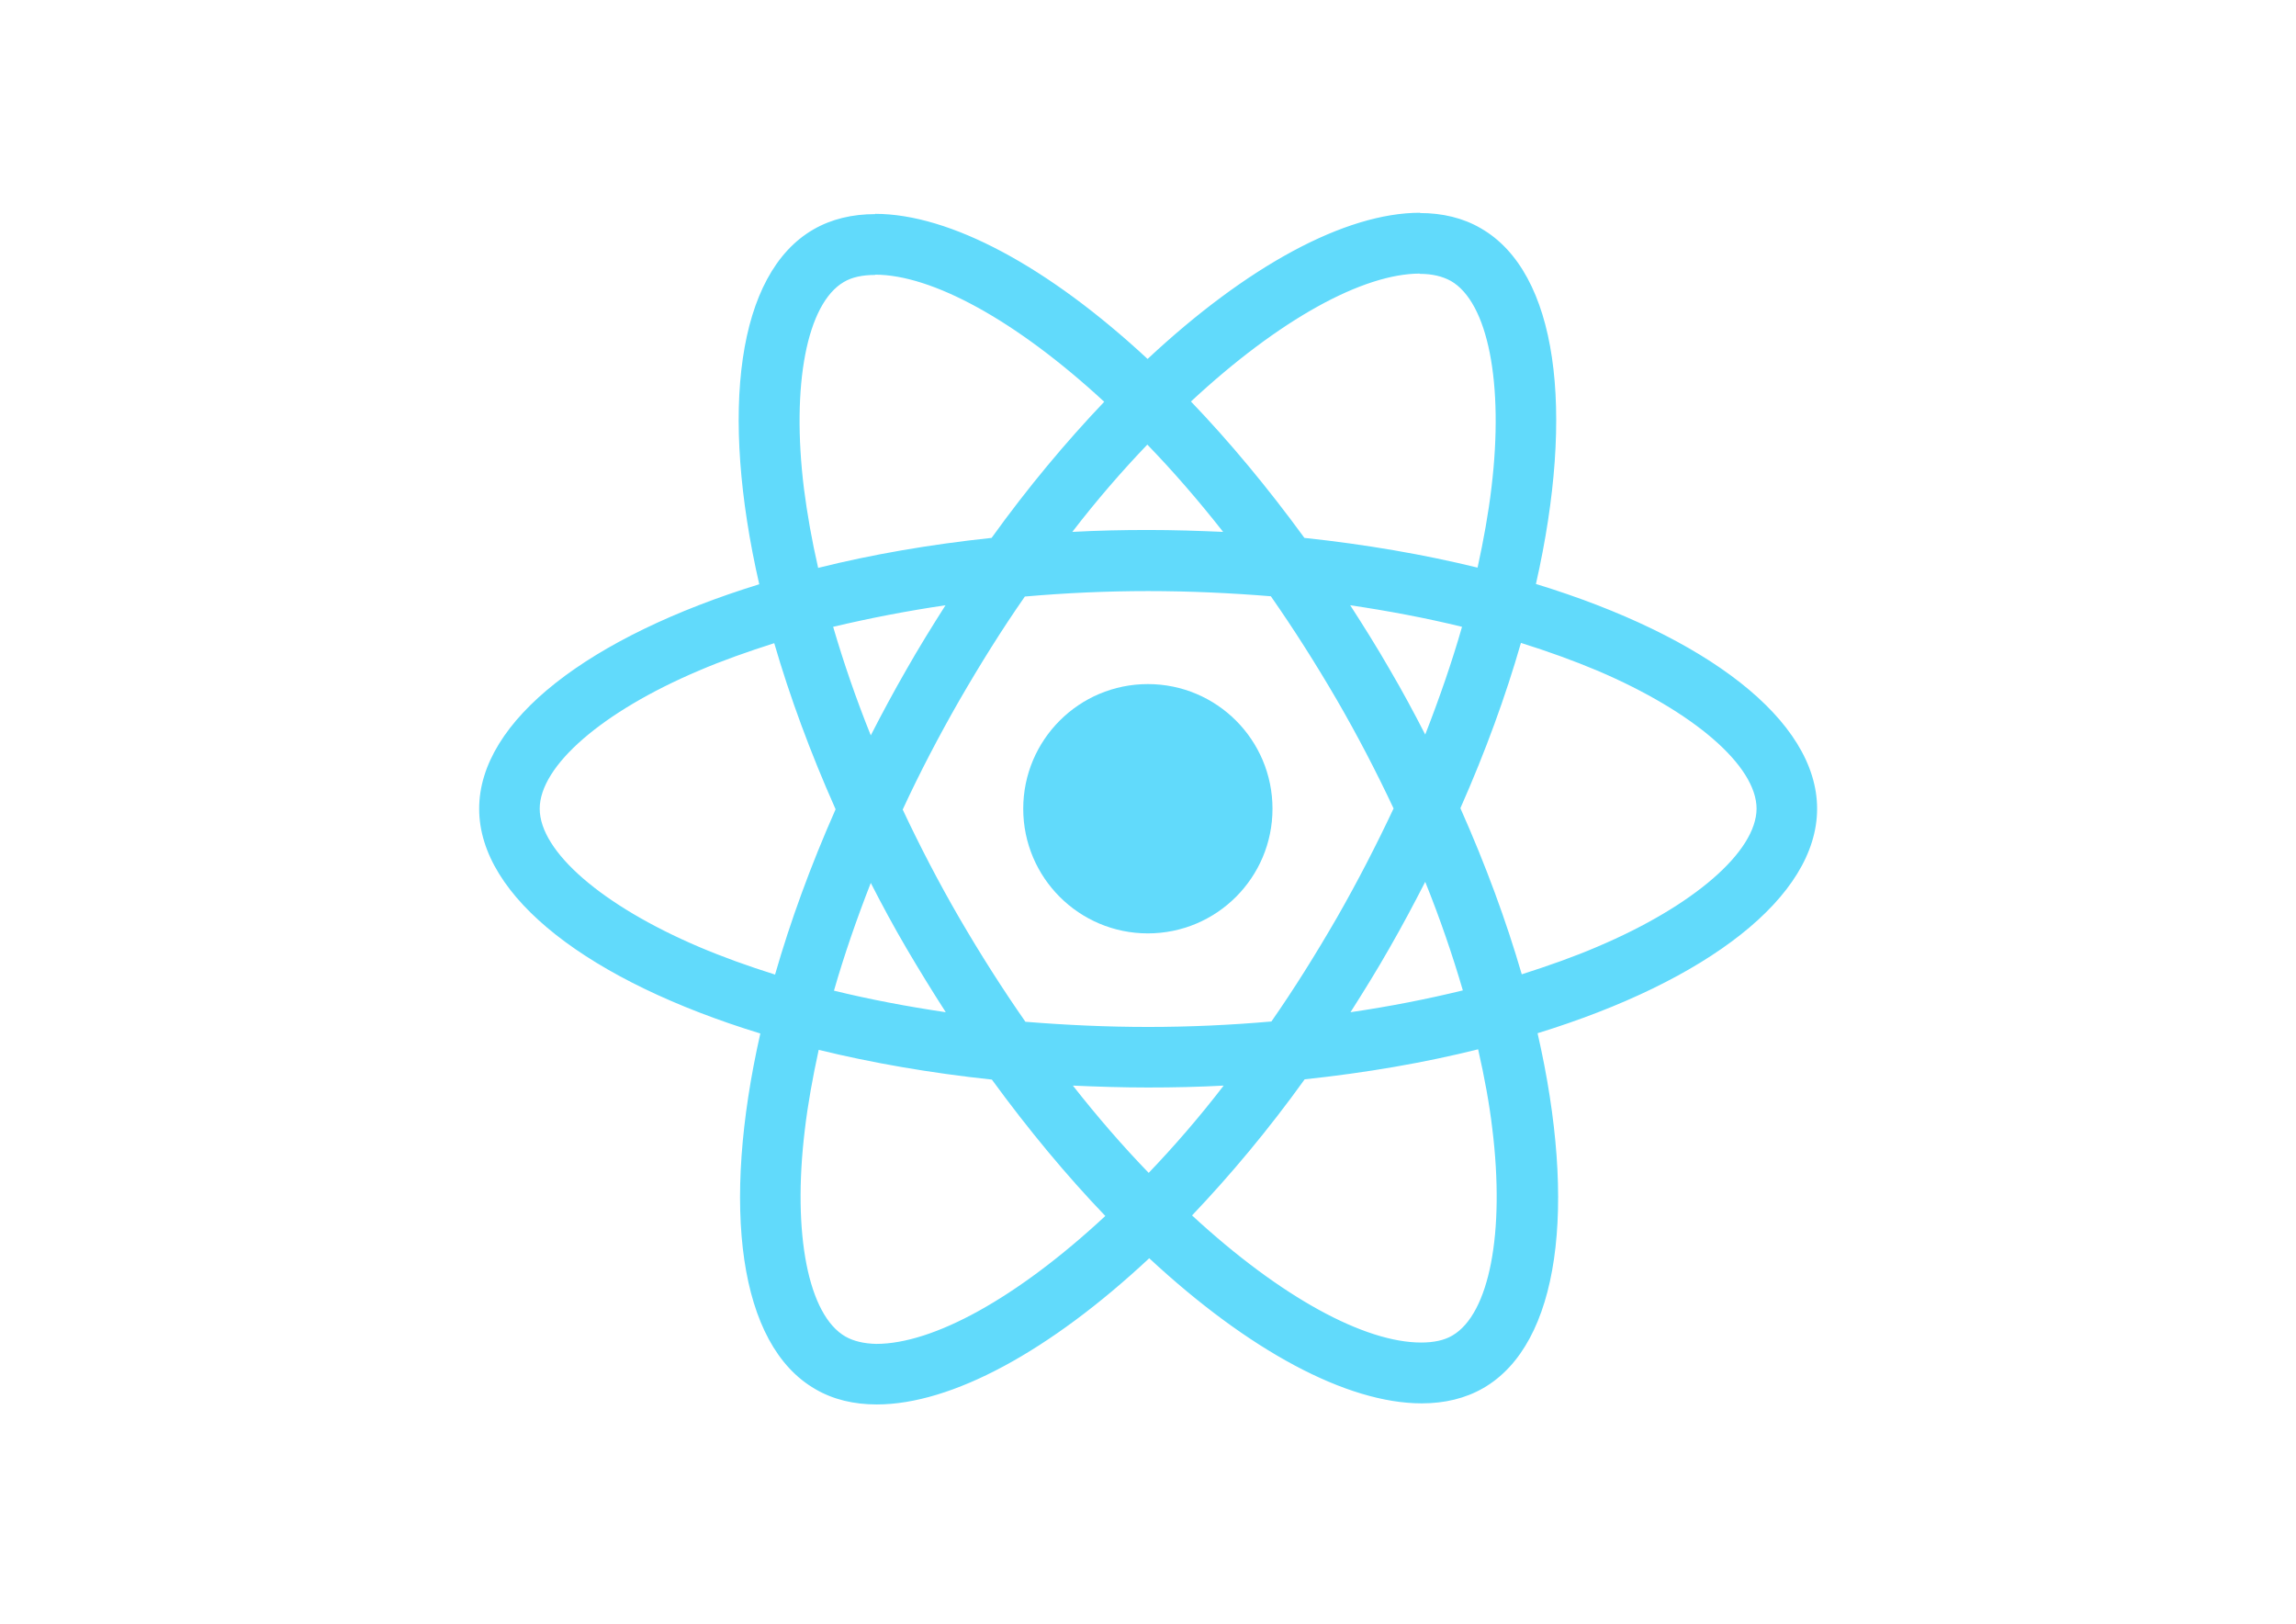
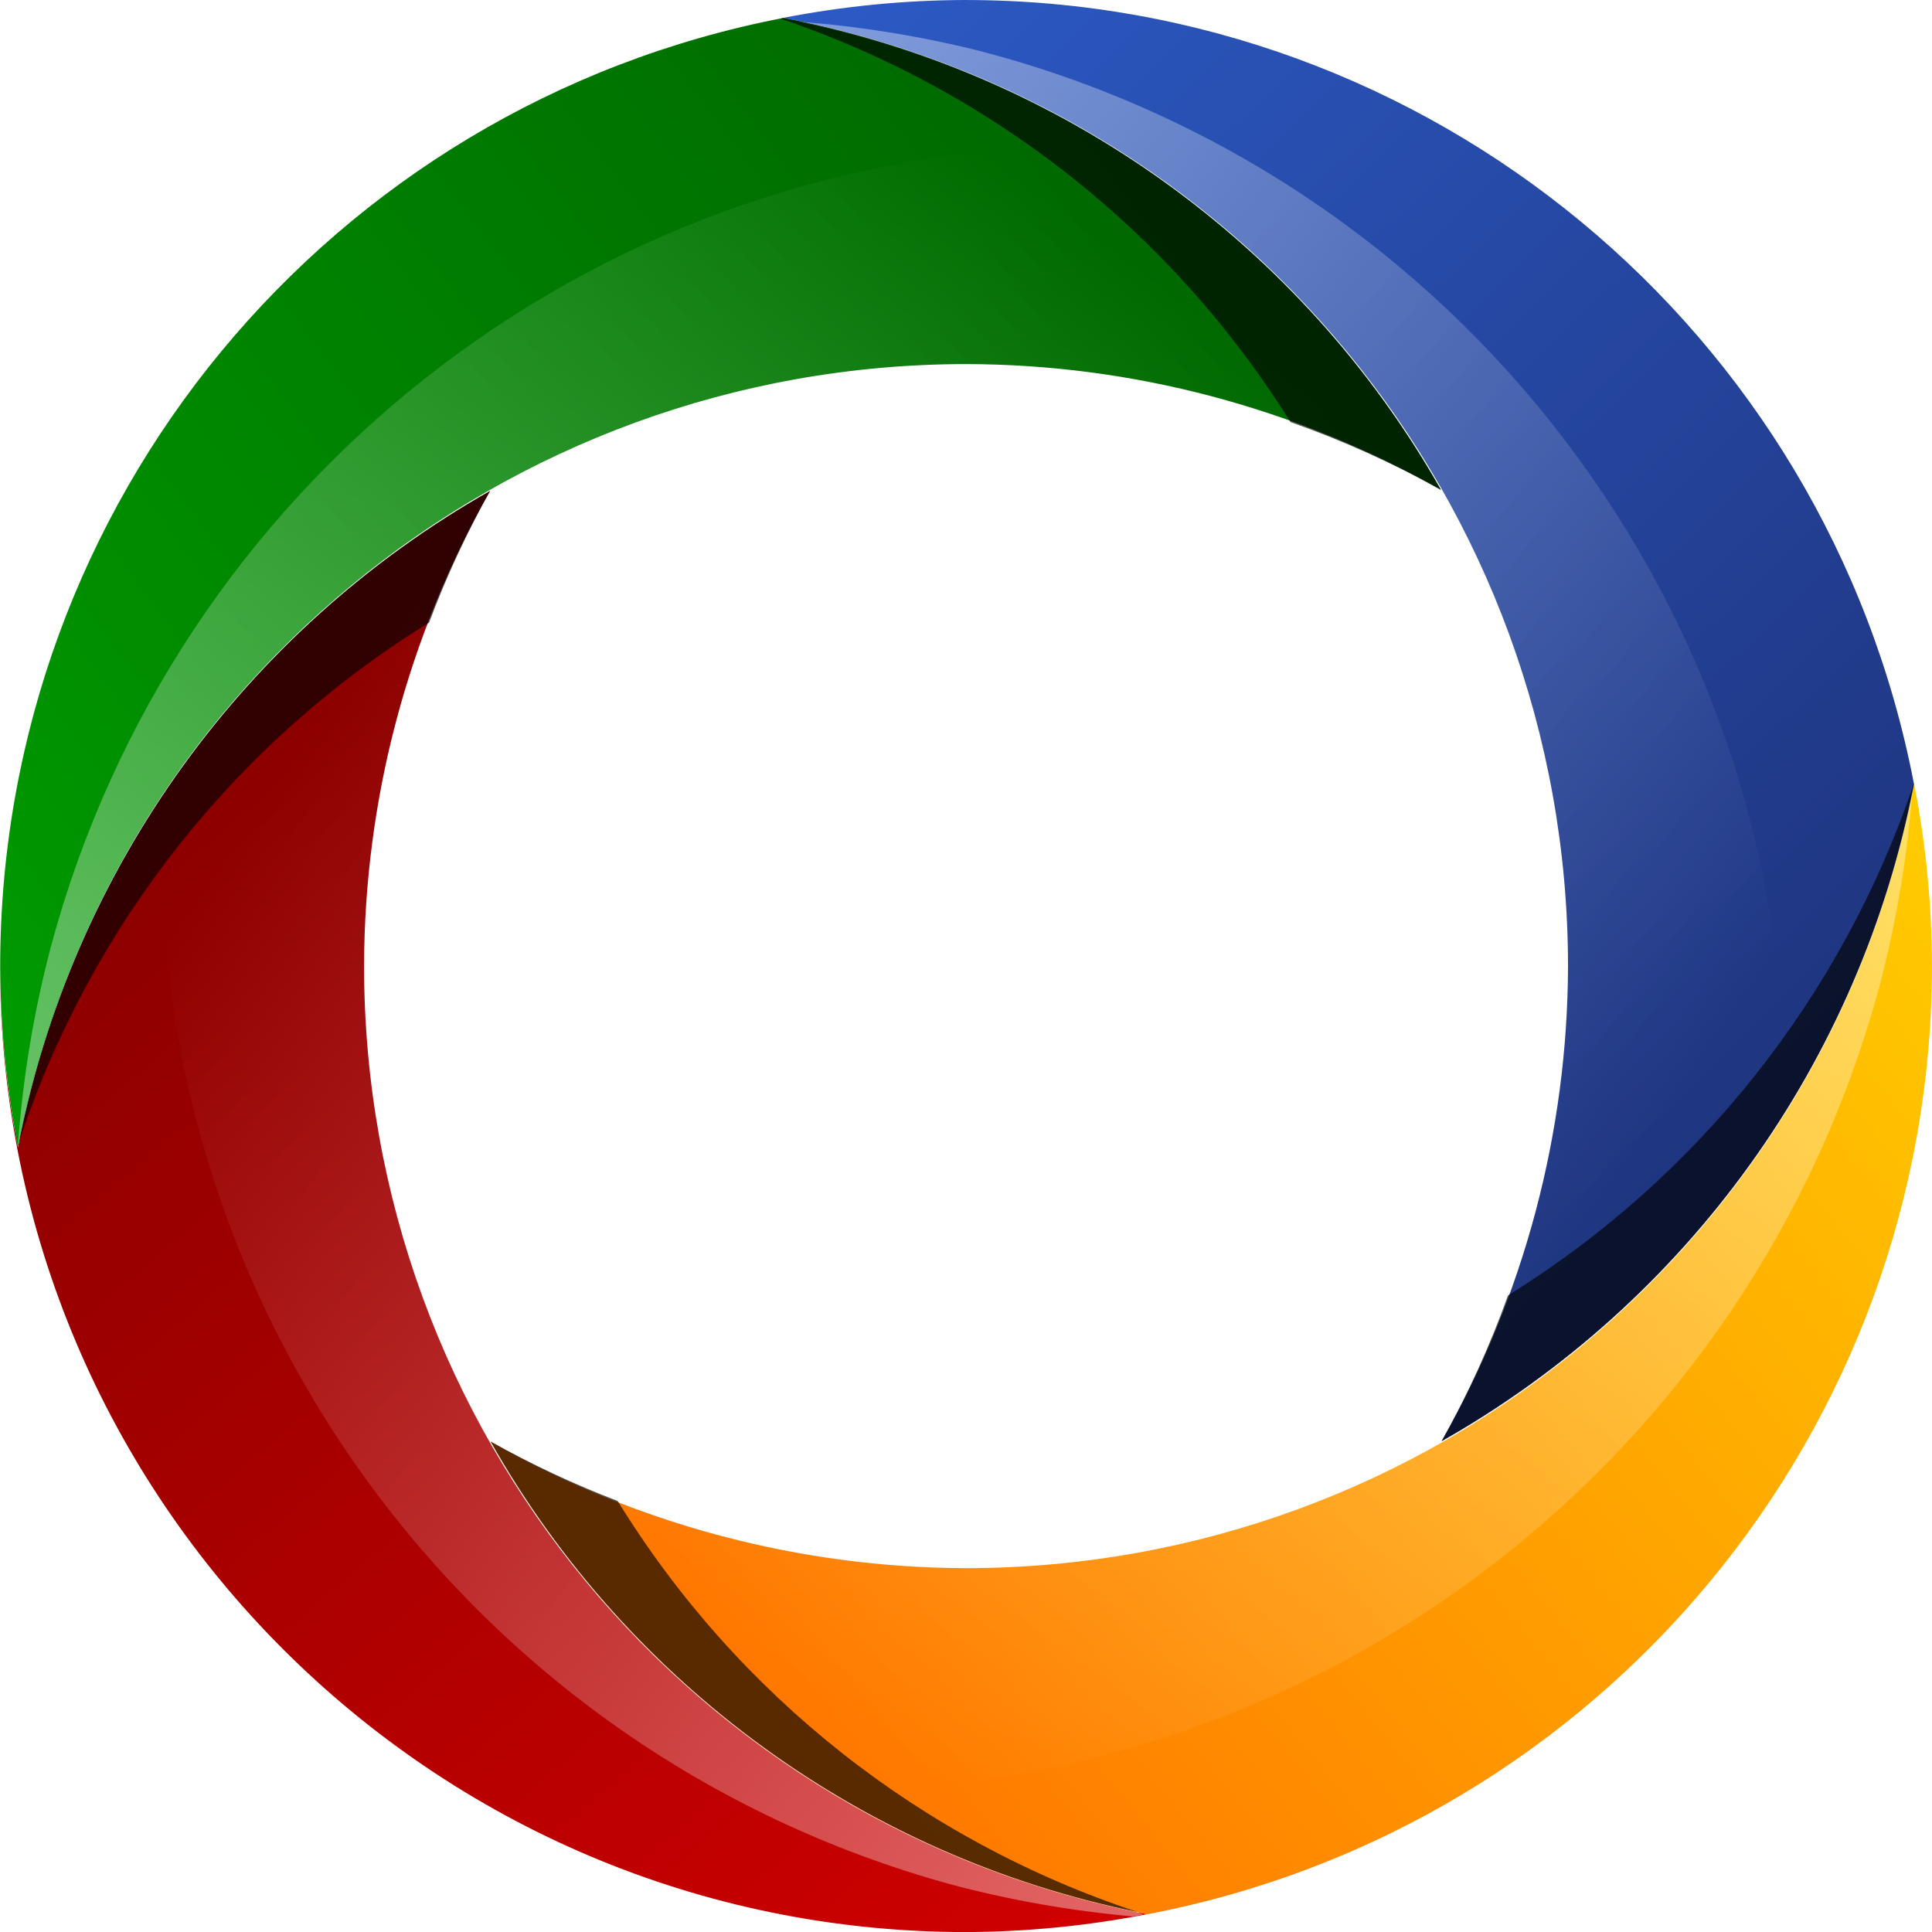
- <svg xmlns="http://www.w3.org/2000/svg" viewBox="0 0 841.9 595.3">
-   <g fill="#61DAFB">
-     <path d="M666.3 296.5c0-32.5-40.7-63.3-103.1-82.4 14.4-63.6 8-114.2-20.2-130.4-6.5-3.8-14.1-5.6-22.4-5.6v22.3c4.6 0 8.3.9 11.4 2.6 13.6 7.8 19.5 37.5 14.9 75.7-1.1 9.4-2.9 19.3-5.1 29.4-19.6-4.8-41-8.5-63.5-10.9-13.5-18.5-27.5-35.3-41.6-50 32.6-30.3 63.2-46.9 84-46.9V78c-27.5 0-63.5 19.6-99.9 53.6-36.4-33.8-72.4-53.2-99.9-53.2v22.3c20.7 0 51.4 16.5 84 46.6-14 14.7-28 31.4-41.3 49.9-22.6 2.4-44 6.1-63.6 11-2.3-10-4-19.7-5.2-29-4.7-38.2 1.1-67.9 14.6-75.8 3-1.8 6.9-2.6 11.5-2.6V78.5c-8.4 0-16 1.8-22.6 5.6-28.1 16.2-34.4 66.7-19.9 130.1-62.2 19.2-102.7 49.9-102.7 82.3 0 32.5 40.7 63.3 103.1 82.4-14.4 63.6-8 114.2 20.2 130.4 6.5 3.8 14.1 5.6 22.5 5.6 27.5 0 63.5-19.6 99.9-53.6 36.4 33.8 72.4 53.2 99.9 53.2 8.4 0 16-1.8 22.6-5.6 28.1-16.2 34.4-66.7 19.9-130.1 62-19.1 102.5-49.9 102.5-82.3zm-130.2-66.7c-3.7 12.9-8.3 26.2-13.5 39.5-4.1-8-8.4-16-13.1-24-4.6-8-9.5-15.8-14.4-23.4 14.2 2.1 27.9 4.7 41 7.9zm-45.8 106.5c-7.8 13.5-15.8 26.3-24.1 38.2-14.9 1.3-30 2-45.2 2-15.1 0-30.2-.7-45-1.9-8.3-11.9-16.4-24.6-24.2-38-7.6-13.1-14.5-26.4-20.8-39.8 6.2-13.4 13.2-26.8 20.7-39.9 7.8-13.5 15.8-26.3 24.1-38.2 14.9-1.3 30-2 45.2-2 15.1 0 30.2.7 45 1.9 8.3 11.9 16.4 24.6 24.2 38 7.6 13.1 14.5 26.4 20.8 39.8-6.3 13.4-13.2 26.8-20.7 39.9zm32.3-13c5.4 13.4 10 26.8 13.8 39.8-13.1 3.2-26.9 5.9-41.2 8 4.9-7.7 9.8-15.6 14.4-23.7 4.6-8 8.9-16.1 13-24.1zM421.2 430c-9.3-9.6-18.6-20.3-27.8-32 9 .4 18.2.7 27.5.7 9.4 0 18.7-.2 27.8-.7-9 11.7-18.3 22.4-27.5 32zm-74.4-58.9c-14.2-2.1-27.9-4.7-41-7.9 3.7-12.9 8.3-26.2 13.5-39.5 4.1 8 8.4 16 13.1 24 4.7 8 9.5 15.8 14.4 23.4zM420.7 163c9.3 9.6 18.6 20.3 27.8 32-9-.4-18.2-.7-27.5-.7-9.4 0-18.7.2-27.8.7 9-11.7 18.3-22.4 27.5-32zm-74 58.9c-4.9 7.7-9.8 15.6-14.4 23.7-4.6 8-8.9 16-13 24-5.4-13.4-10-26.8-13.8-39.8 13.1-3.1 26.9-5.8 41.2-7.9zm-90.5 125.2c-35.4-15.1-58.3-34.9-58.3-50.6 0-15.7 22.9-35.6 58.3-50.6 8.6-3.7 18-7 27.7-10.1 5.7 19.6 13.2 40 22.5 60.9-9.2 20.8-16.6 41.1-22.2 60.6-9.9-3.1-19.3-6.5-28-10.2zM310 490c-13.6-7.8-19.5-37.5-14.9-75.7 1.1-9.4 2.9-19.3 5.1-29.4 19.6 4.8 41 8.5 63.5 10.9 13.5 18.5 27.5 35.3 41.6 50-32.6 30.3-63.2 46.9-84 46.9-4.5-.1-8.3-1-11.3-2.7zm237.2-76.2c4.7 38.2-1.1 67.9-14.6 75.8-3 1.8-6.9 2.6-11.5 2.6-20.7 0-51.4-16.5-84-46.6 14-14.7 28-31.4 41.3-49.9 22.6-2.4 44-6.1 63.6-11 2.3 10.1 4.1 19.8 5.2 29.1zm38.5-66.7c-8.6 3.7-18 7-27.7 10.1-5.7-19.6-13.2-40-22.5-60.9 9.2-20.8 16.6-41.1 22.2-60.6 9.9 3.1 19.3 6.5 28.1 10.2 35.4 15.1 58.3 34.9 58.3 50.6-.1 15.7-23 35.6-58.4 50.6zM320.8 78.4z" />
-     <circle cx="420.9" cy="296.5" r="45.7" />
-     <path d="M520.5 78.1z" />
+ <svg xmlns="http://www.w3.org/2000/svg" width="3746.2" height="3746.2" version="1.1" viewBox="0 0 991.171 991.179">
+   <defs>
+     <linearGradient id="i" x1="236.17" x2="569.84" y1="707.85" y2="438.51" gradientTransform="matrix(1.7956 0 0 1.7956 -2302.2 -1844.5)" gradientUnits="userSpaceOnUse">
+       <stop stop-color="#ff7500" offset="0" />
+       <stop stop-color="#fc0" offset="1" />
+     </linearGradient>
+     <linearGradient id="j" x1="246.78" x2="537.84" y1="219.63" y2="517.4" gradientTransform="matrix(1.7956 0 0 1.7956 -2302.2 -1844.5)" gradientUnits="userSpaceOnUse">
+       <stop stop-color="#2c5ac5" offset="0" />
+       <stop stop-color="#1f3580" offset="1" />
+     </linearGradient>
+     <linearGradient id="k" x1="28.107" x2="361.66" y1="519.29" y2="272.96" gradientTransform="matrix(1.7956 0 0 1.7956 -2302.2 -1844.5)" gradientUnits="userSpaceOnUse">
+       <stop stop-color="#009a00" offset="0" />
+       <stop stop-color="#006700" offset="1" />
+     </linearGradient>
+     <linearGradient id="l" x1="63" x2="327.78" y1="451.65" y2="761.65" gradientTransform="matrix(1.7956 0 0 1.7956 -2302.2 -1844.5)" gradientUnits="userSpaceOnUse">
+       <stop stop-color="#8c0000" offset="0" />
+       <stop stop-color="#ce0000" offset="1" />
+     </linearGradient>
+     <linearGradient id="m" x1="25.273" x2="253.64" y1="529.45" y2="219.74" gradientTransform="matrix(1.7956 0 0 1.7956 -2302.2 -1844.5)" gradientUnits="userSpaceOnUse">
+       <stop stop-color="#fff" stop-opacity=".4" offset="0" />
+       <stop stop-color="#fff" stop-opacity="0" offset="1" />
+     </linearGradient>
+     <linearGradient id="n" x1="262.3" x2="566.9" y1="219.82" y2="437.61" gradientTransform="matrix(1.7956 0 0 1.7956 -2302.2 -1844.5)" gradientUnits="userSpaceOnUse">
+       <stop stop-color="#fff" stop-opacity=".4" offset="0" />
+       <stop stop-color="#fff" stop-opacity="0" offset="1" />
+     </linearGradient>
+     <linearGradient id="o" x1="567.63" x2="340.28" y1="446.06" y2="758.6" gradientTransform="matrix(1.7956 0 0 1.7956 -2302.2 -1844.5)" gradientUnits="userSpaceOnUse">
+       <stop stop-color="#fff" stop-opacity=".4" offset="0" />
+       <stop stop-color="#fff" stop-opacity="0" offset="1" />
+     </linearGradient>
+     <linearGradient id="p" x1="347.76" x2="28.538" y1="762.06" y2="542.86" gradientTransform="matrix(1.7956 0 0 1.7956 -2302.2 -1844.5)" gradientUnits="userSpaceOnUse">
+       <stop stop-color="#fff" stop-opacity=".4" offset="0" />
+       <stop stop-color="#fff" stop-opacity="0" offset="1" />
+     </linearGradient>
+   </defs>
+   <g transform="translate(2260.9 1459.4)">
+     <path d="m-2009.5-1207.5a495.59 495.59 0 0 0 -242.21 336.69 495.59 495.59 0 0 1 -9.171 -92.969 495.59 495.59 0 0 0 495.59 495.59 495.59 495.59 0 0 0 92.968 -9.171 495.59 495.59 0 0 1 -401.81 -486.42 495.59 495.59 0 0 1 64.635 -243.72z" fill="url(#l)" stroke-width="1.796" />
+     <path d="m-1765.3-1459.4a495.59 495.59 0 0 0 -93.775 9.171 495.59 495.59 0 0 1 402.62 486.42 495.59 495.59 0 0 1 -64.877 243.79 495.59 495.59 0 0 0 242.36 -337.17 495.59 495.59 0 0 0 -486.32 -402.2z" fill="url(#j)" stroke-width="1.796" />
+     <path d="m-1278.9-1057.5a495.59 495.59 0 0 1 -486.42 402.62 495.59 495.59 0 0 1 -243.9 -64.944 495.59 495.59 0 0 0 336.86 242.52 495.59 495.59 0 0 0 402.62 -486.42 495.59 495.59 0 0 0 -9.171 -93.775z" fill="url(#i)" stroke-width="1.796" />
+     <path d="m-1859-1450.2a495.59 495.59 0 0 0 -401.81 486.42 495.59 495.59 0 0 0 9.171 92.969 495.59 495.59 0 0 1 486.42 -401.81 495.59 495.59 0 0 1 243.6 64.558 495.59 495.59 0 0 0 -337.37 -242.13z" fill="url(#k)" stroke-width="1.796" />
+     <path d="m-1715.2-1384.2a554.28 554.28 0 0 0 -519.55 410.3 554.28 554.28 0 0 0 -17.006 103 495.59 495.59 0 0 0 0.015 0.056 554.28 554.28 0 0 1 0.015 -0.016 495.59 495.59 0 0 1 486.41 -401.78 495.59 495.59 0 0 1 243.6 64.558 495.59 495.59 0 0 0 -168.31 -175.57 554.28 554.28 0 0 0 -25.16 -0.54z" fill="url(#m)" stroke-width="2.008" />
+     <path d="m-1851.5-1448.3a495.59 495.59 0 0 1 395.06 484.58 495.59 495.59 0 0 1 -64.877 243.79 495.59 495.59 0 0 0 176.03 -168.7 551.83 551.83 0 0 0 -414.11 -544.91 551.83 551.83 0 0 0 -92.106 -14.747z" fill="url(#n)" stroke-width="1.999" />
+     <path d="m-1279.8-1053.8a495.59 495.59 0 0 1 -485.5 398.84 495.59 495.59 0 0 1 -243.9 -64.944 495.59 495.59 0 0 0 173.6 179.07 558.27 558.27 0 0 0 539.14 -413.42 558.27 558.27 0 0 0 16.655 -99.544z" fill="url(#o)" stroke-width="2.023" />
+     <path d="m-2009.5-1207.5a495.59 495.59 0 0 0 -167.84 156.93 550.9 550.9 0 0 0 403.8 557.81 550.9 550.9 0 0 0 93.698 16.518 495.59 495.59 0 0 0 5.352 -0.8 550.9 550.9 0 0 1 -2.75 -1.533 495.59 495.59 0 0 1 -396.89 -485.21 495.59 495.59 0 0 1 64.635 -243.72z" fill="url(#p)" stroke-width="1.996" />
+     <path d="m-2009.5-1207.5a495.59 495.59 0 0 0 -241.5 333.55 495.59 495.59 0 0 1 210.24 -266.04 495.59 495.59 0 0 1 31.258 -67.511zm-243.54 327.4a495.59 495.59 0 0 0 0.046 1.561 495.59 495.59 0 0 0 1.066 7.07 495.59 495.59 0 0 1 0.091 -0.242 495.59 495.59 0 0 1 -1.203 -8.389z" opacity=".65" stroke-width="1.796" />
+     <path d="m-1858.6-1450.1a495.59 495.59 0 0 0 -0.856 0.01 495.59 495.59 0 0 0 -1.045 0.256 495.59 495.59 0 0 1 261.69 206.99 495.59 495.59 0 0 1 77.162 34.776 495.59 495.59 0 0 0 -336.95 -242.04z" opacity=".65" stroke-width="1.796" />
+     <path d="m-2009.2-719.86a495.59 495.59 0 0 0 332.18 241.45 495.59 495.59 0 0 1 -266.99 -210.94 495.59 495.59 0 0 1 -65.193 -30.511z" opacity=".65" stroke-width="1.796" />
+     <path d="m-1279-1057.5a495.59 495.59 0 0 1 -208.26 262.7 495.59 495.59 0 0 1 -34.018 74.781 495.59 495.59 0 0 0 242.36 -337.17 495.59 495.59 0 0 0 -0.077 -0.309z" opacity=".65" stroke-width="1.796" />
  </g>
</svg>
